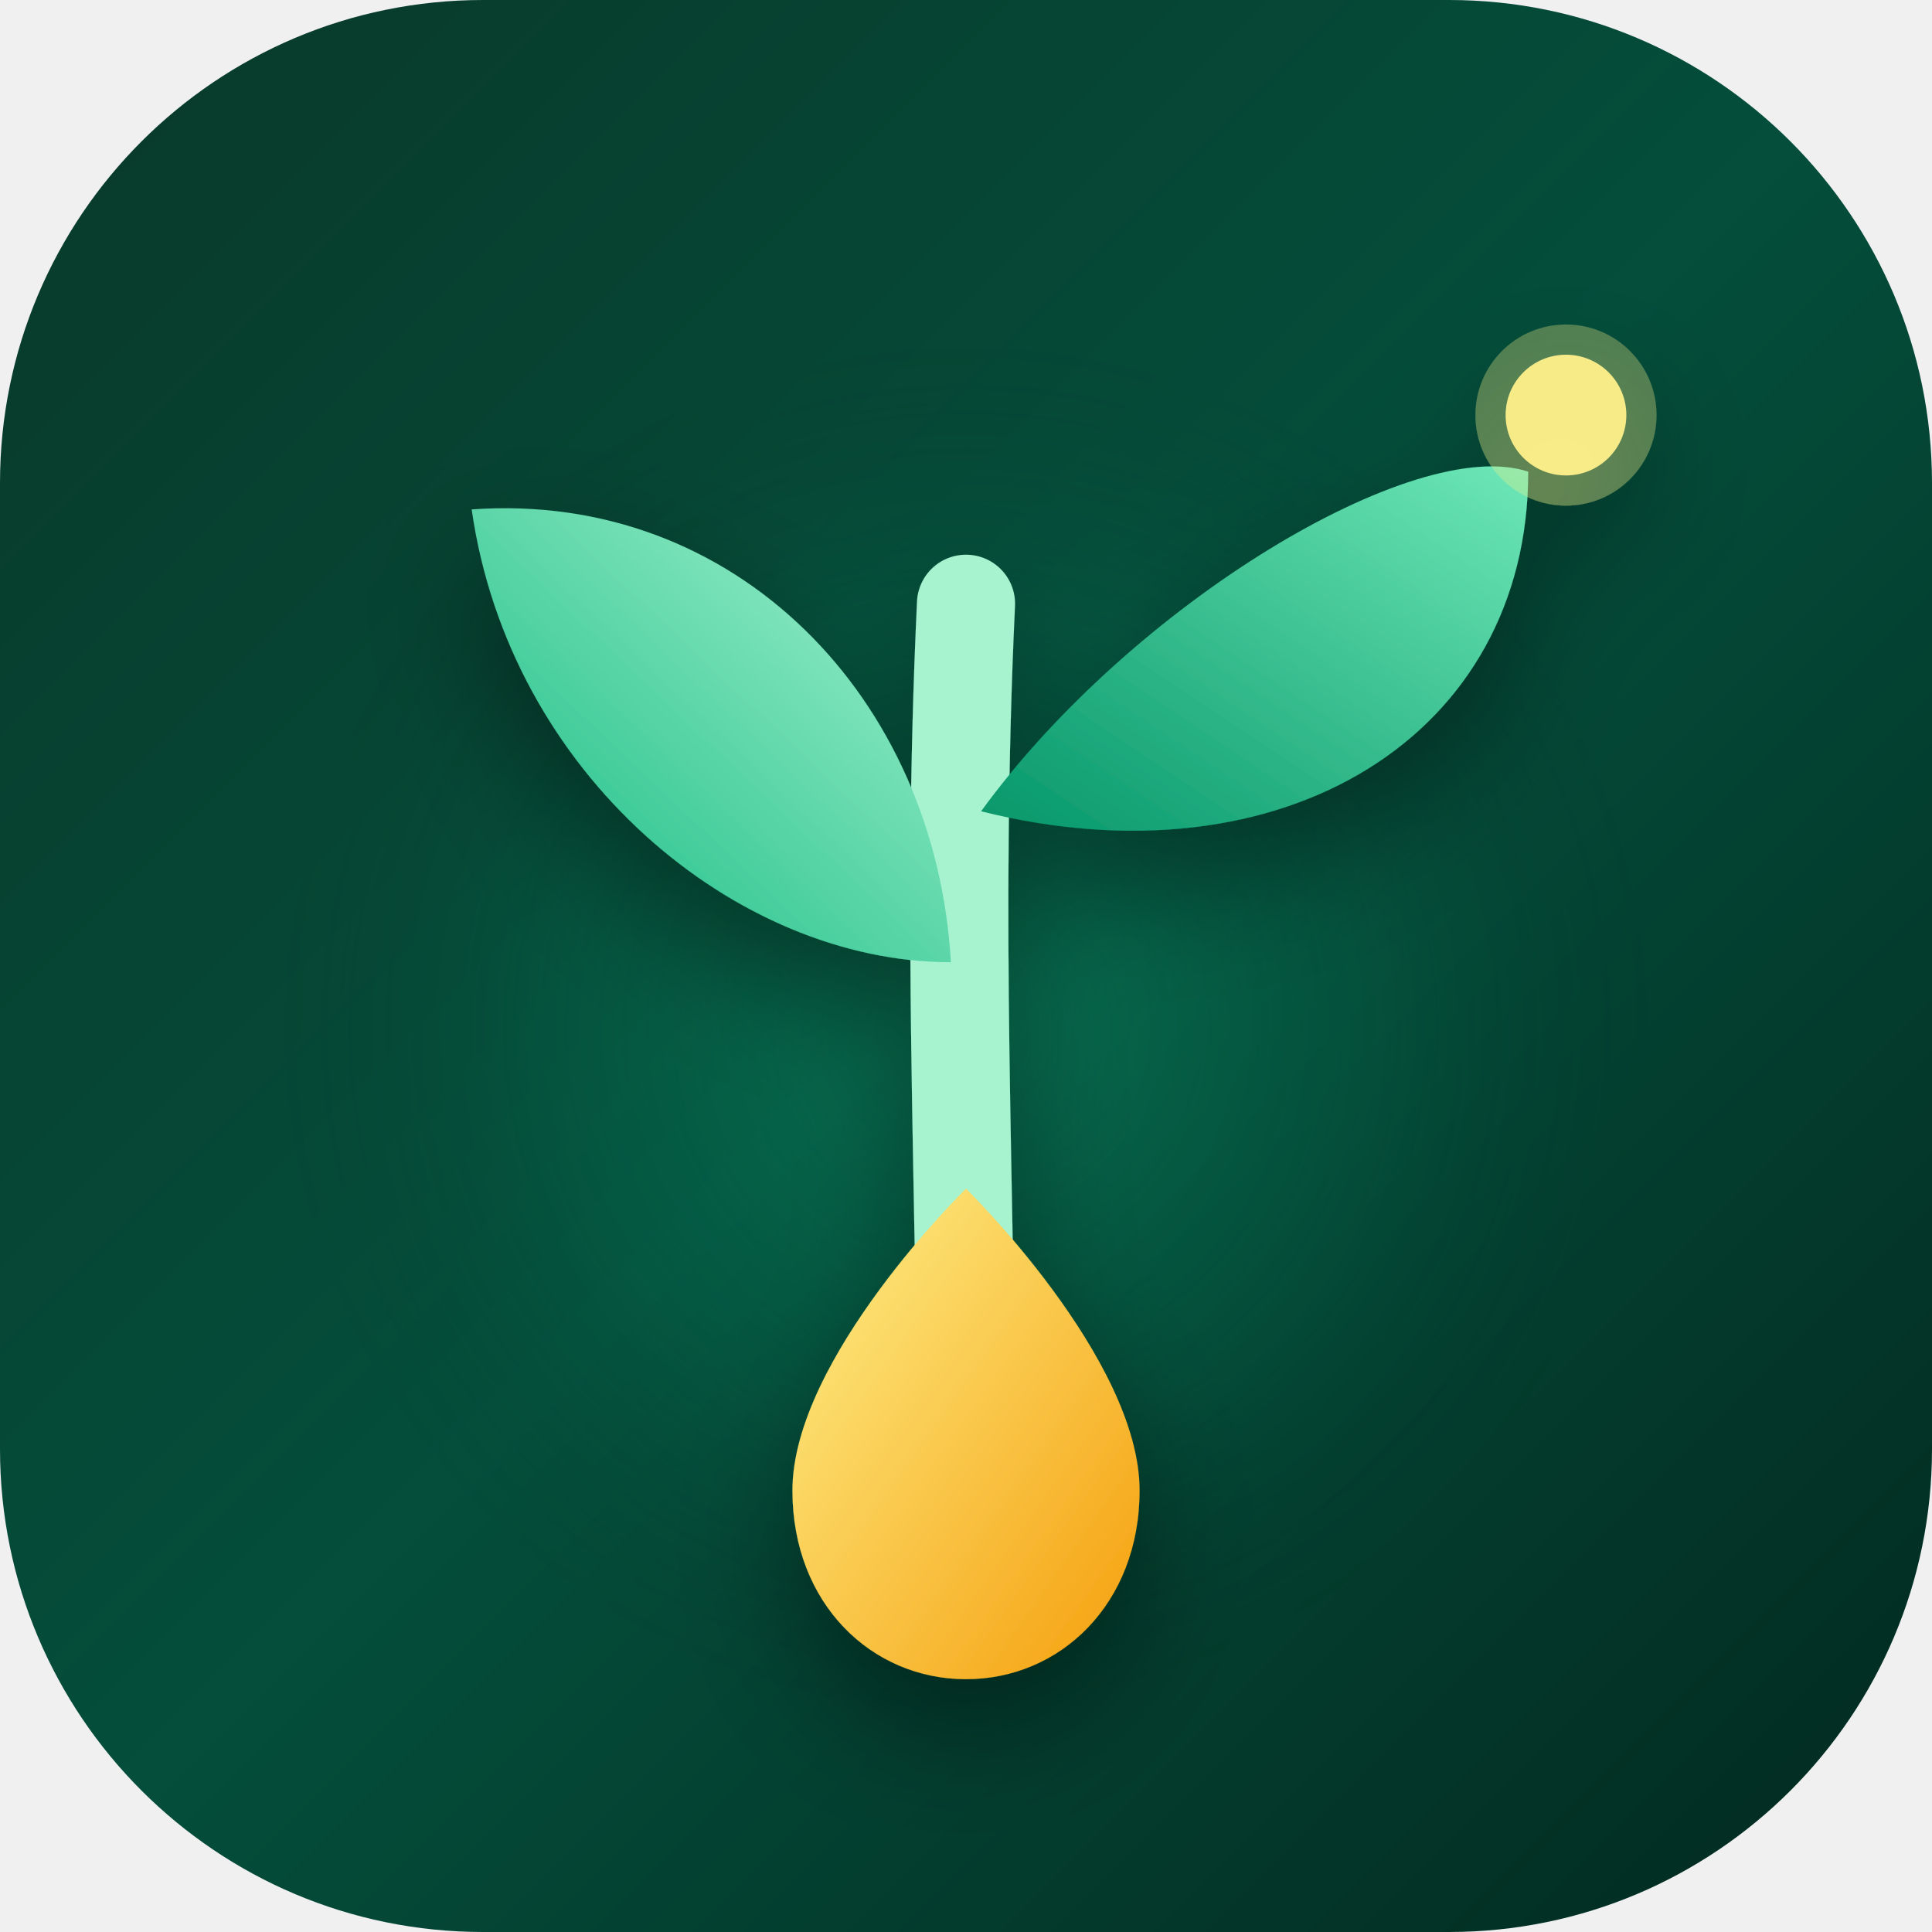
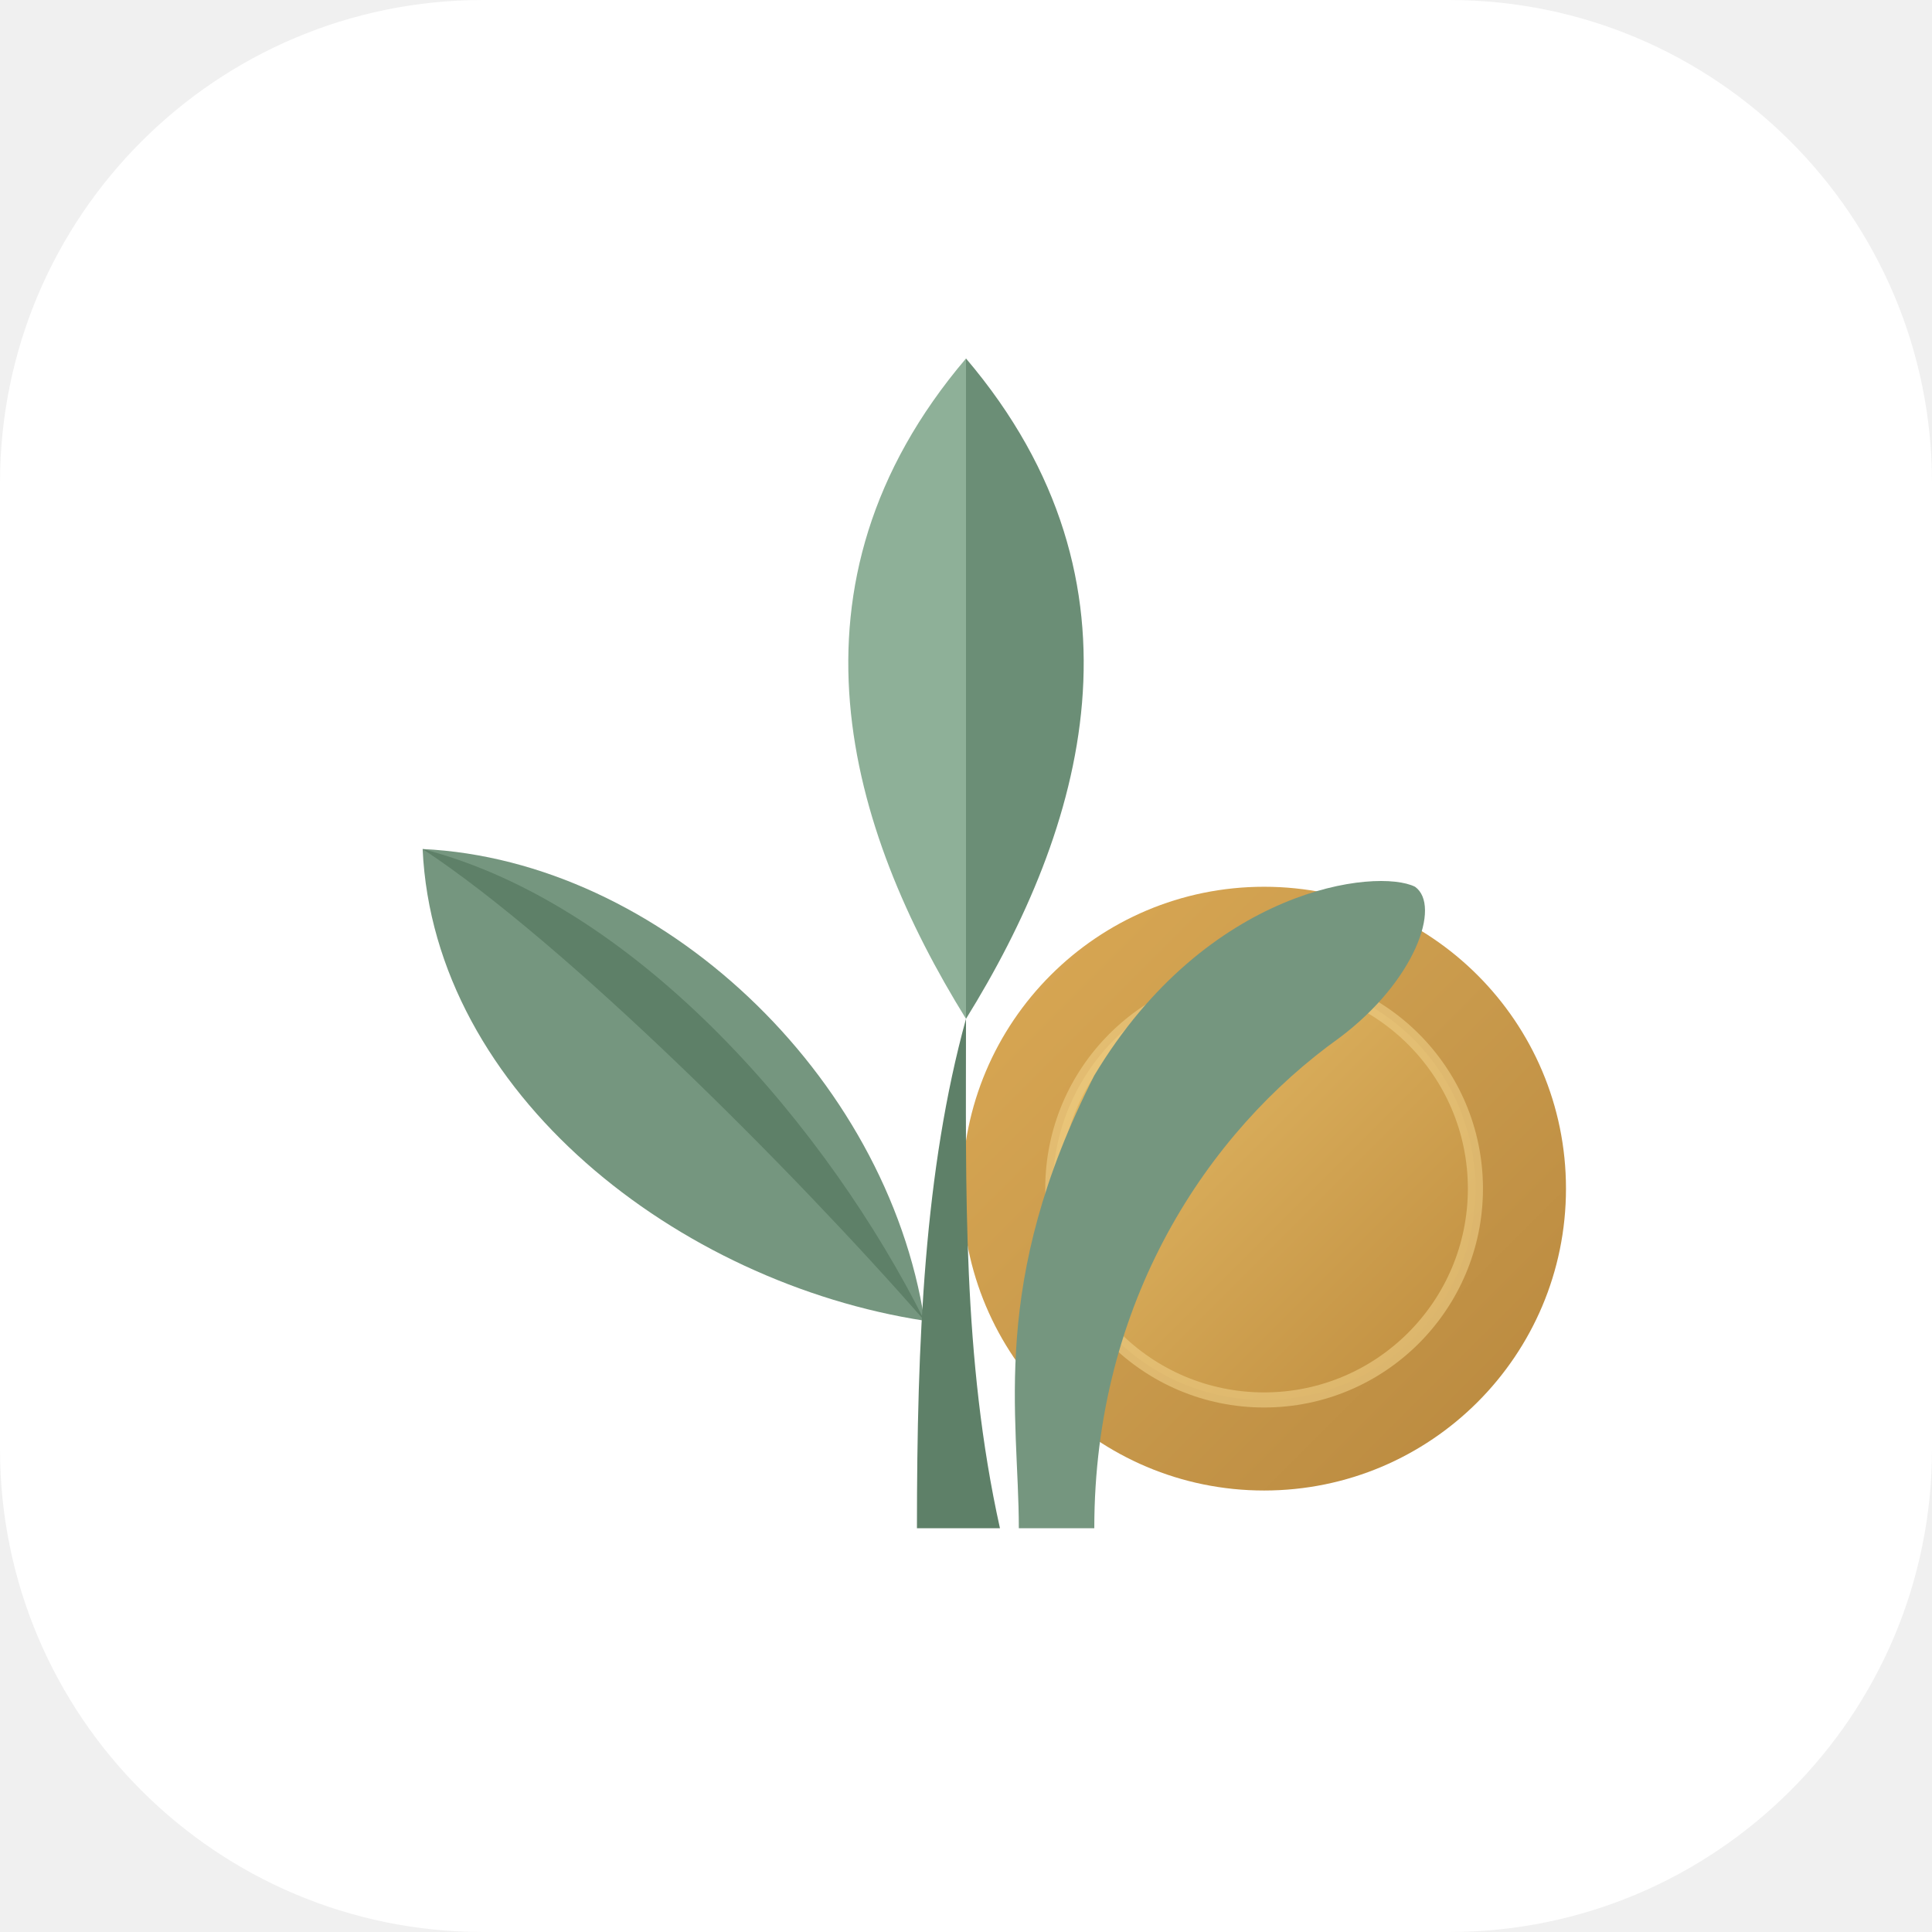
<svg xmlns="http://www.w3.org/2000/svg" viewBox="0 0 512 512" width="100%" height="100%">
  <defs>
-     <linearGradient id="rupyaBg" x1="0%" y1="0%" x2="100%" y2="100%">
-       <stop offset="0%" stop-color="#093829" />
-       <stop offset="50%" stop-color="#044e3b" />
-       <stop offset="100%" stop-color="#02281e" />
+     <filter id="softShadow" x="-10%" y="-10%" width="120%" height="120%">
+       <feDropShadow dx="0" dy="10" stdDeviation="18" flood-color="#0f172a" flood-opacity="0.08" />
+     </filter>
+     <linearGradient id="coinGrad" x1="0%" y1="0%" x2="100%" y2="100%">
+       <stop offset="0%" stop-color="#dba954" />
+       <stop offset="50%" stop-color="#c99a4c" />
+       <stop offset="100%" stop-color="#b8873d" />
    </linearGradient>
-     <linearGradient id="leafGradLeft" x1="0%" y1="100%" x2="100%" y2="0%">
-       <stop offset="0%" stop-color="#10b981" />
-       <stop offset="100%" stop-color="#a7f3d0" />
+     <linearGradient id="coinInner" x1="0%" y1="0%" x2="100%" y2="100%">
+       <stop offset="0%" stop-color="#e8bf6a" />
+       <stop offset="100%" stop-color="#be8c3e" />
    </linearGradient>
-     <linearGradient id="leafGradRight" x1="0%" y1="100%" x2="100%" y2="0%">
-       <stop offset="0%" stop-color="#059669" />
-       <stop offset="100%" stop-color="#6ee7b7" />
-     </linearGradient>
-     <linearGradient id="seedGrad" x1="0%" y1="0%" x2="100%" y2="100%">
-       <stop offset="0%" stop-color="#fef08a" />
-       <stop offset="100%" stop-color="#f59e0b" />
-     </linearGradient>
-     <radialGradient id="ambientGlow" cx="50%" cy="52%" r="48%">
-       <stop offset="0%" stop-color="#10b981" stop-opacity="0.32" />
-       <stop offset="60%" stop-color="#059669" stop-opacity="0.12" />
-       <stop offset="100%" stop-color="#02281e" stop-opacity="0" />
-     </radialGradient>
-     <filter id="shadow" x="-20%" y="-20%" width="140%" height="140%">
-       <feDropShadow dx="0" dy="14" stdDeviation="16" flood-color="#000000" flood-opacity="0.4" />
-     </filter>
  </defs>
-   <rect width="512" height="512" rx="128" fill="url(#rupyaBg)" />
-   <circle cx="256" cy="265" r="190" fill="url(#ambientGlow)" />
-   <g filter="url(#shadow)">
-     <path d="M 256 385 C 256 315 252 245 256 160" stroke="#a7f3d0" stroke-width="26" stroke-linecap="round" fill="none" />
-     <path d="M 252 255 C 195 255 135 205 125 135 C 195 130 248 185 252 255 Z" fill="url(#leafGradLeft)" />
-     <path d="M 260 215 C 300 160 375 115 405 125 C 405 195 340 235 260 215 Z" fill="url(#leafGradRight)" />
-     <path d="M 210 395 C 210 360 256 315 256 315 C 256 315 302 360 302 395 C 302 425 281 445 256 445 C 231 445 210 425 210 395 Z" fill="url(#seedGrad)" />
-     <circle cx="415" cy="110" r="16" fill="#fef08a" opacity="0.95" />
-     <circle cx="415" cy="110" r="24" fill="#fef08a" opacity="0.3" />
+   <rect width="512" height="512" rx="128" fill="#ffffff" />
+   <g transform="translate(0, 0)">
+     <path d="M 245 350 C 180 340 115 290 112 225 C 175 228 235 285 245 350 Z" fill="#75967f" />
+     <path d="M 112 225 C 150 250 210 310 245 350 C 220 300 170 240 112 225 Z" fill="#5e8068" />
+     <path d="M 256 270 C 225 220 205 155 256 95 C 256 160 256 220 256 270 Z" fill="#8eb098" />
+     <path d="M 256 270 C 256 220 256 160 256 95 C 307 155 287 220 256 270 Z" fill="#6b8e76" />
+     <g transform="translate(335, 315)">
+       <circle cx="0" cy="0" r="80" fill="url(#coinGrad)" />
+       <circle cx="0" cy="0" r="56" fill="url(#coinInner)" />
+       <circle cx="0" cy="0" r="56" stroke="#eecf87" stroke-width="4" fill="none" opacity="0.6" />
+     </g>
+     <path d="M 243 405 L 270 405 C 270 375 262 340 290 285 C 320 235 365 230 375 235 C 382 240 375 260 355 275 C 320 300 290 345 290 405 Z" fill="#75967f" />
+     <path d="M 243 405 C 243 355 245 310 256 270 C 256 315 255 360 265 405 Z" fill="#5e8068" />
  </g>
</svg>
